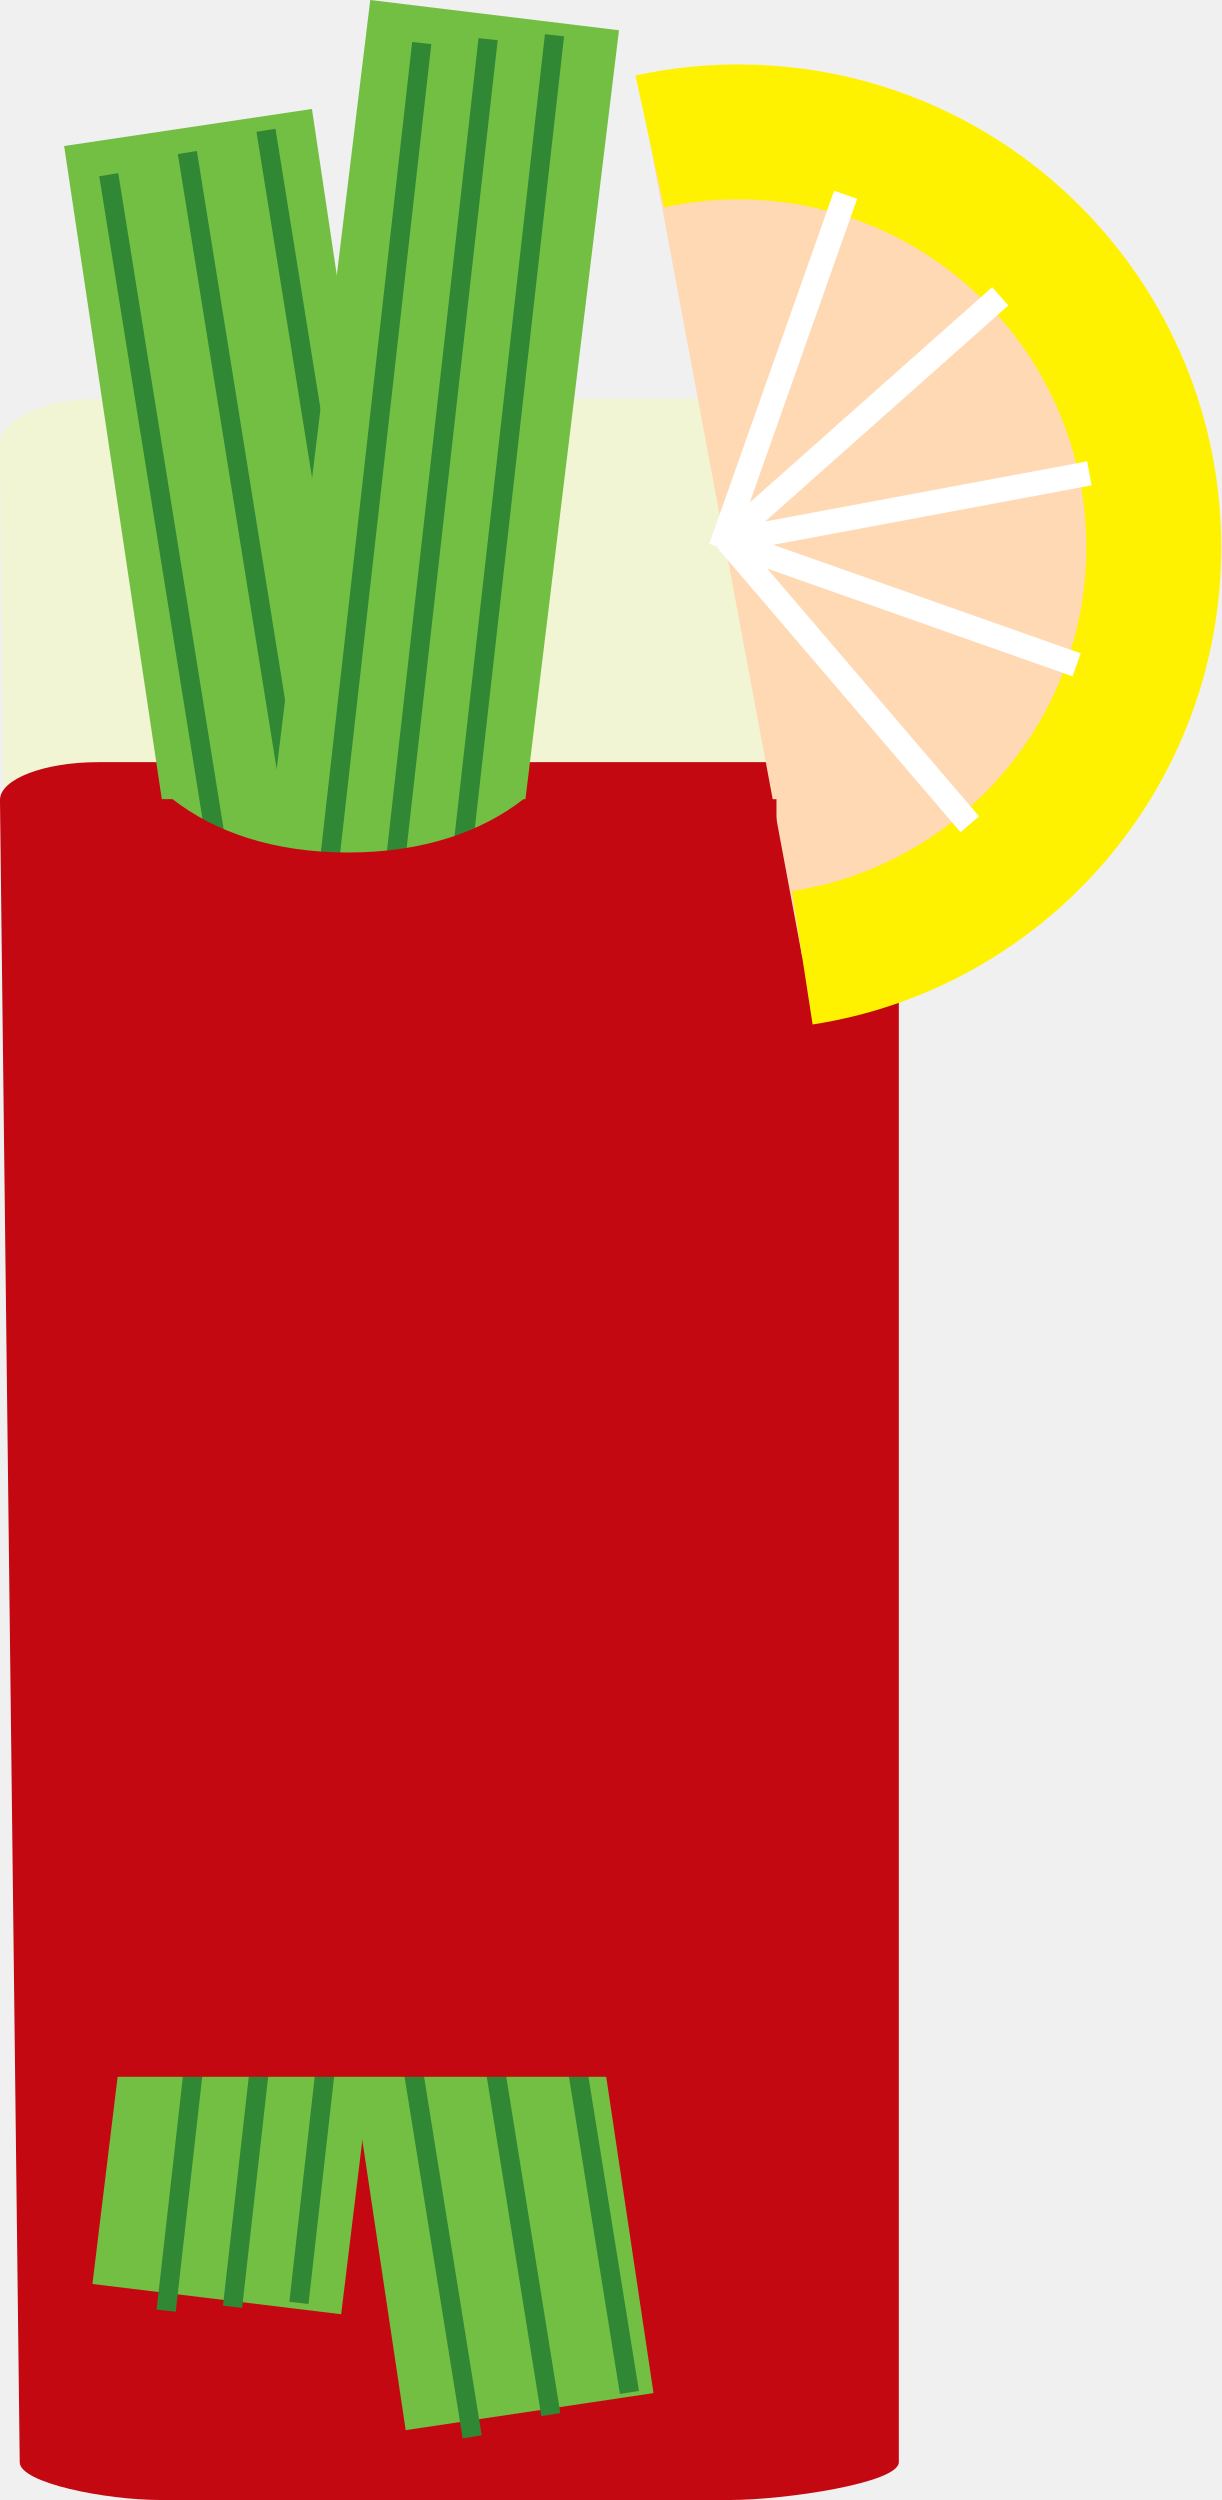
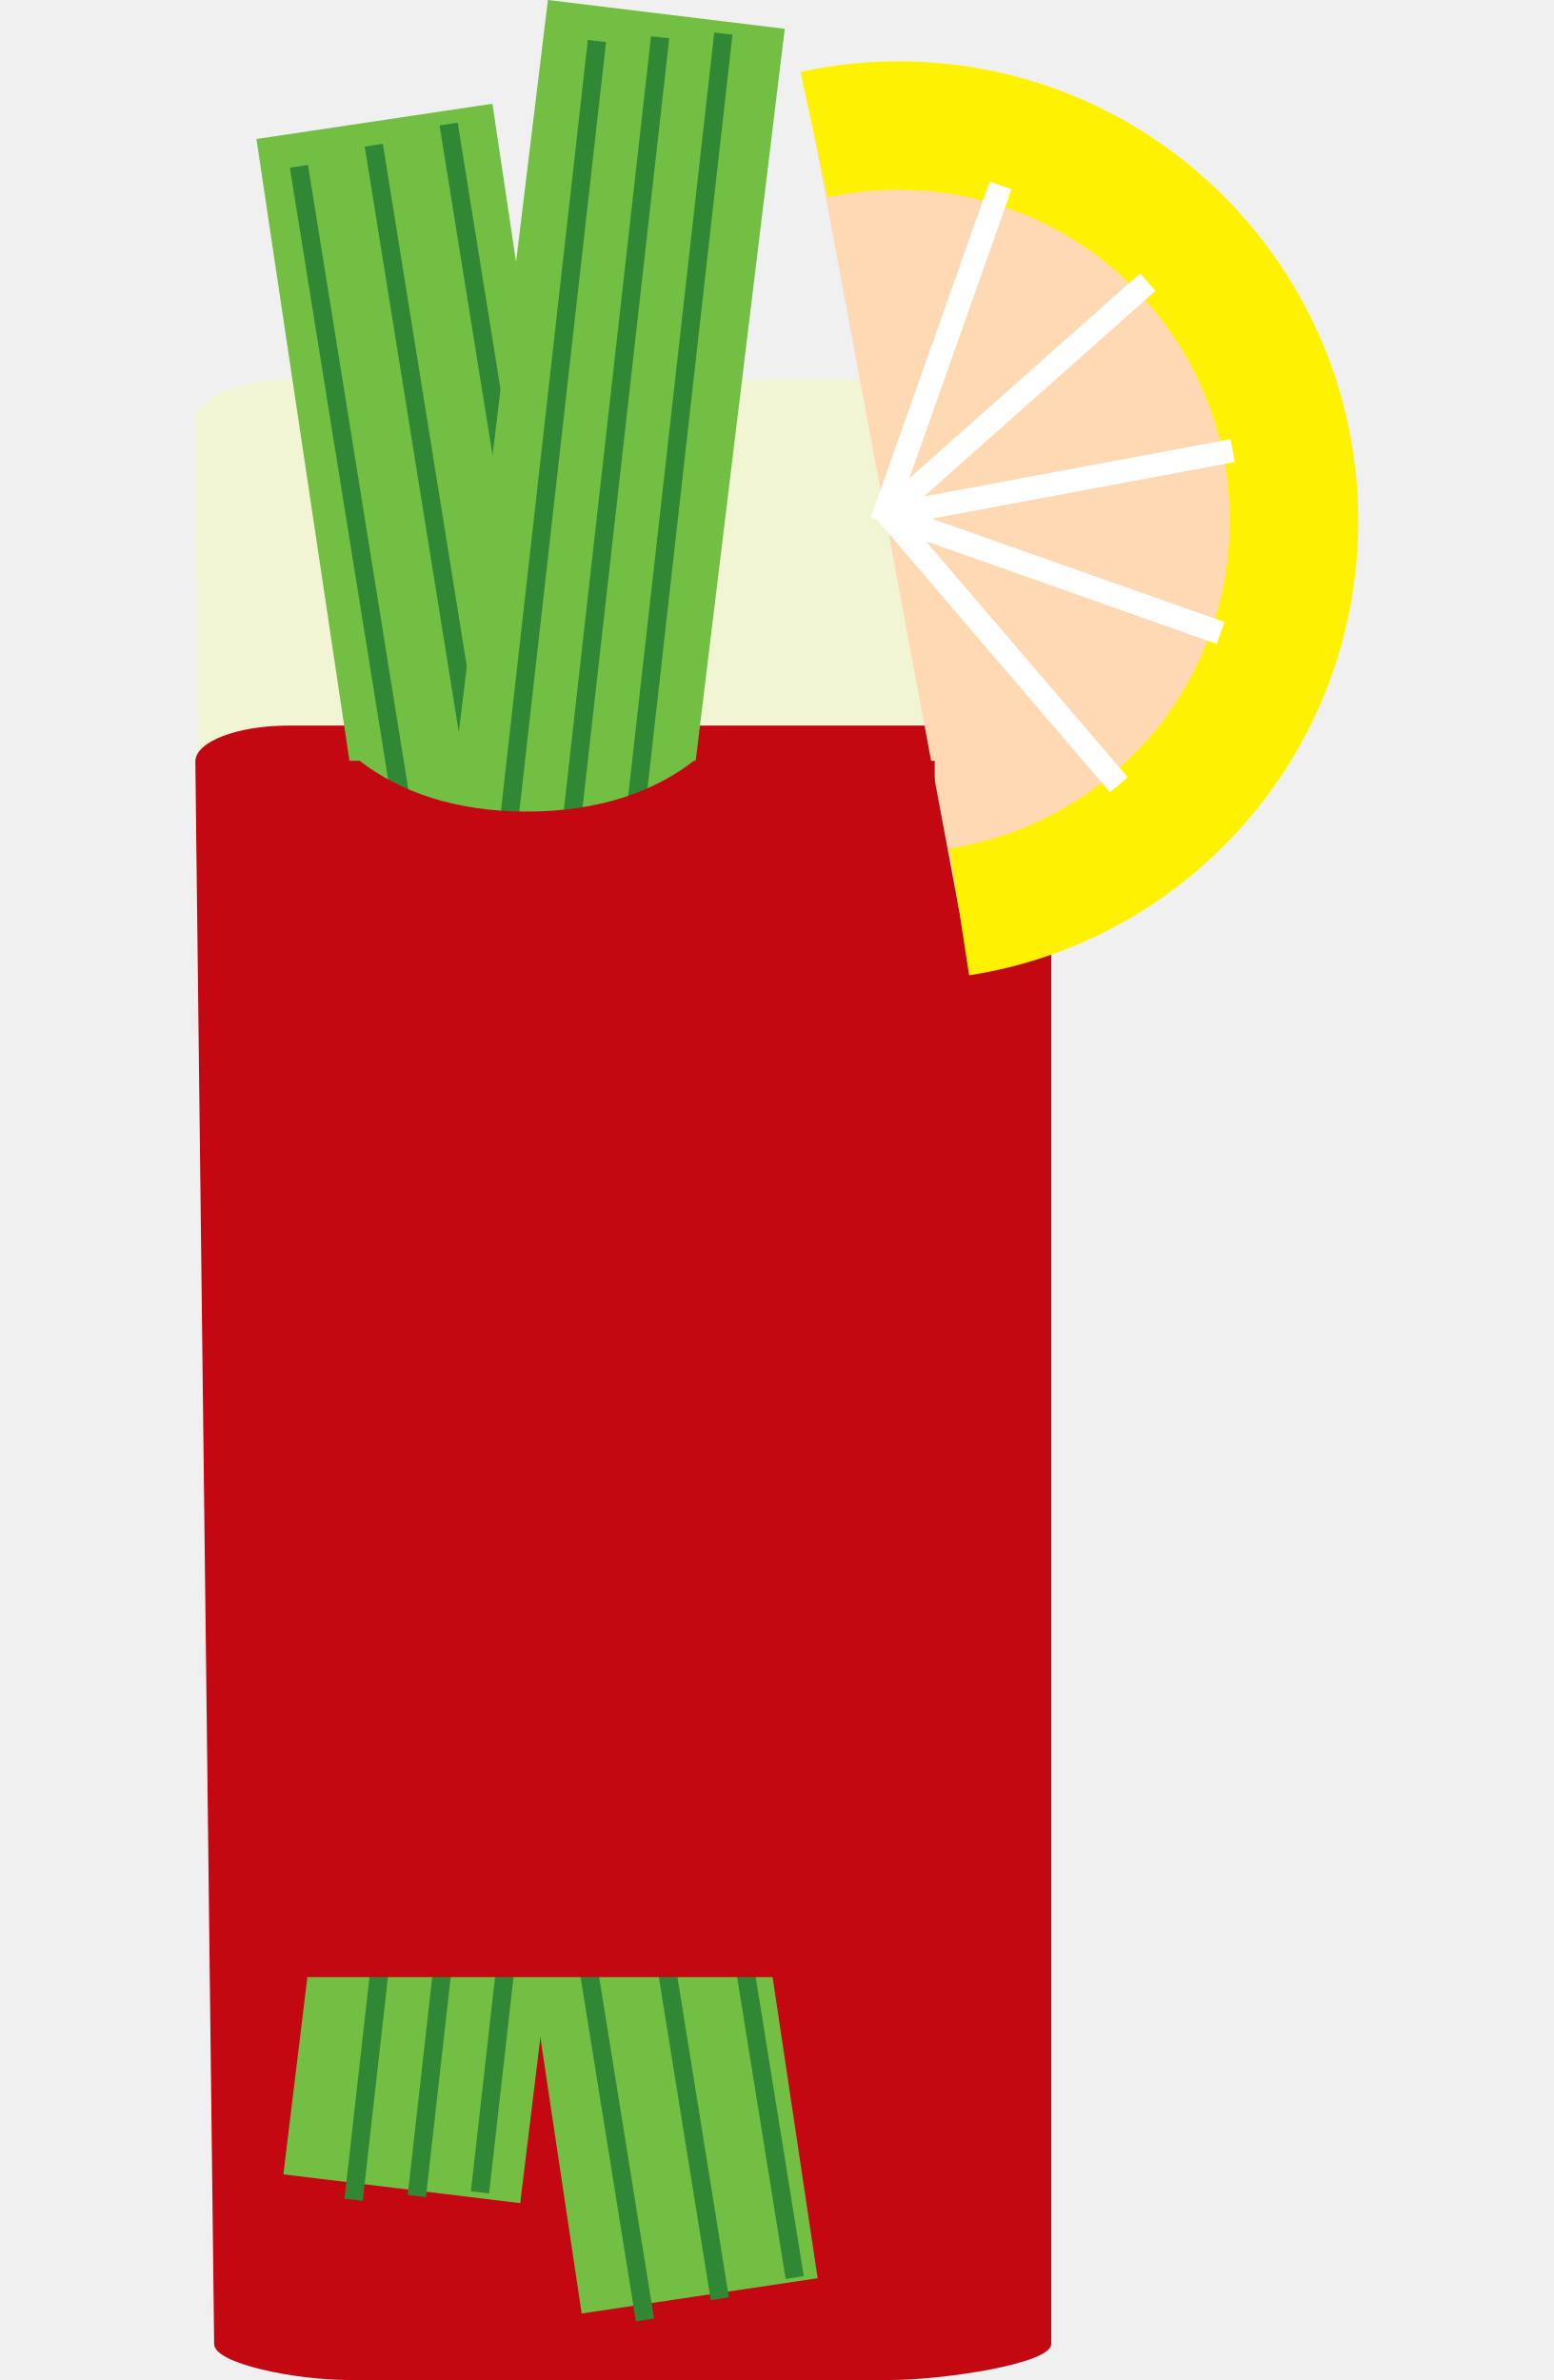
- <svg xmlns="http://www.w3.org/2000/svg" version="1.1" id="Layer_1" x="0px" y="0px" width="63.361px" height="129.707px" viewBox="0 0 63.361 129.707" style="enable-background:new 0 0 63.361 129.707;" xml:space="preserve">
+ <svg xmlns="http://www.w3.org/2000/svg" version="1.1" id="Layer_1" x="0px" y="0px" width="124px" height="190px" viewBox="0 0 63.361 129.707" style="enable-background:new 0 0 63.361 129.707;" xml:space="preserve">
  <path style="fill:#F1F5D3;" d="M46.633,127.335c0,1.311-5.94,2.371-8.752,2.371H8.312c-2.813,0-7.289-1.061-7.289-2.371  L-0.001,23.062c0-1.31,2.28-2.371,5.093-2.371H41.54c2.813,0,5.094,0.397,5.094,0.887V127.335z" />
  <path style="fill:#C40811;" d="M46.633,127.746c0,1.084-5.94,1.961-8.752,1.961H8.312c-2.813,0-7.289-0.877-7.289-1.961  l-1.024-86.242c0-1.083,2.28-1.961,5.093-1.961H41.54c2.813,0,5.094,0.329,5.094,0.733V127.746z" />
  <path style="fill:#FED9B3;stroke:#FFF200;stroke-width:7;stroke-miterlimit:10;" d="M41.627,49.693  c10.067-1.553,17.906-10.101,18.224-20.647c0.36-11.901-8.999-21.838-20.897-22.192c-1.803-0.057-3.557,0.117-5.241,0.483" />
  <polygon style="fill:#FFFFFF;" points="37.417,28.656 49.833,43.178 50.796,42.355 39.805,29.499 55.647,35.091 56.069,33.897   40.12,28.267 56.634,25.181 56.402,23.935 39.698,27.056 52.314,15.848 51.473,14.9 38.902,26.067 44.471,10.317 43.276,9.895   36.799,28.213 37.25,28.373 37.208,28.41 37.345,28.57 37.326,28.624 " />
  <g>
    <line style="fill:none;stroke:#73BF44;stroke-width:13;stroke-miterlimit:10;" x1="9.756" y1="6.614" x2="27.477" y2="125.121" />
    <line style="fill:none;stroke:#308835;stroke-miterlimit:10;" x1="5.642" y1="9.064" x2="24.497" y2="126.431" />
    <line style="fill:none;stroke:#308835;stroke-miterlimit:10;" x1="9.721" y1="7.912" x2="28.576" y2="125.277" />
    <line style="fill:none;stroke:#308835;stroke-miterlimit:10;" x1="13.799" y1="6.76" x2="32.656" y2="124.126" />
  </g>
  <g>
    <line style="fill:none;stroke:#73BF44;stroke-width:13;stroke-miterlimit:10;" x1="25.662" y1="0.785" x2="11.248" y2="119.285" />
    <line style="fill:none;stroke:#308835;stroke-miterlimit:10;" x1="21.881" y1="2.234" x2="8.622" y2="119.884" />
    <line style="fill:none;stroke:#308835;stroke-miterlimit:10;" x1="25.325" y1="2.031" x2="12.065" y2="119.681" />
    <line style="fill:none;stroke:#308835;stroke-miterlimit:10;" x1="28.769" y1="1.83" x2="15.509" y2="119.48" />
  </g>
  <path style="fill:#C40811;" d="M27.159,41.463C25,43.144,21.97,44.23,18.056,44.23s-6.944-1.087-9.104-2.768H1.286v66.287h39V41.463  H27.159z" />
</svg>
